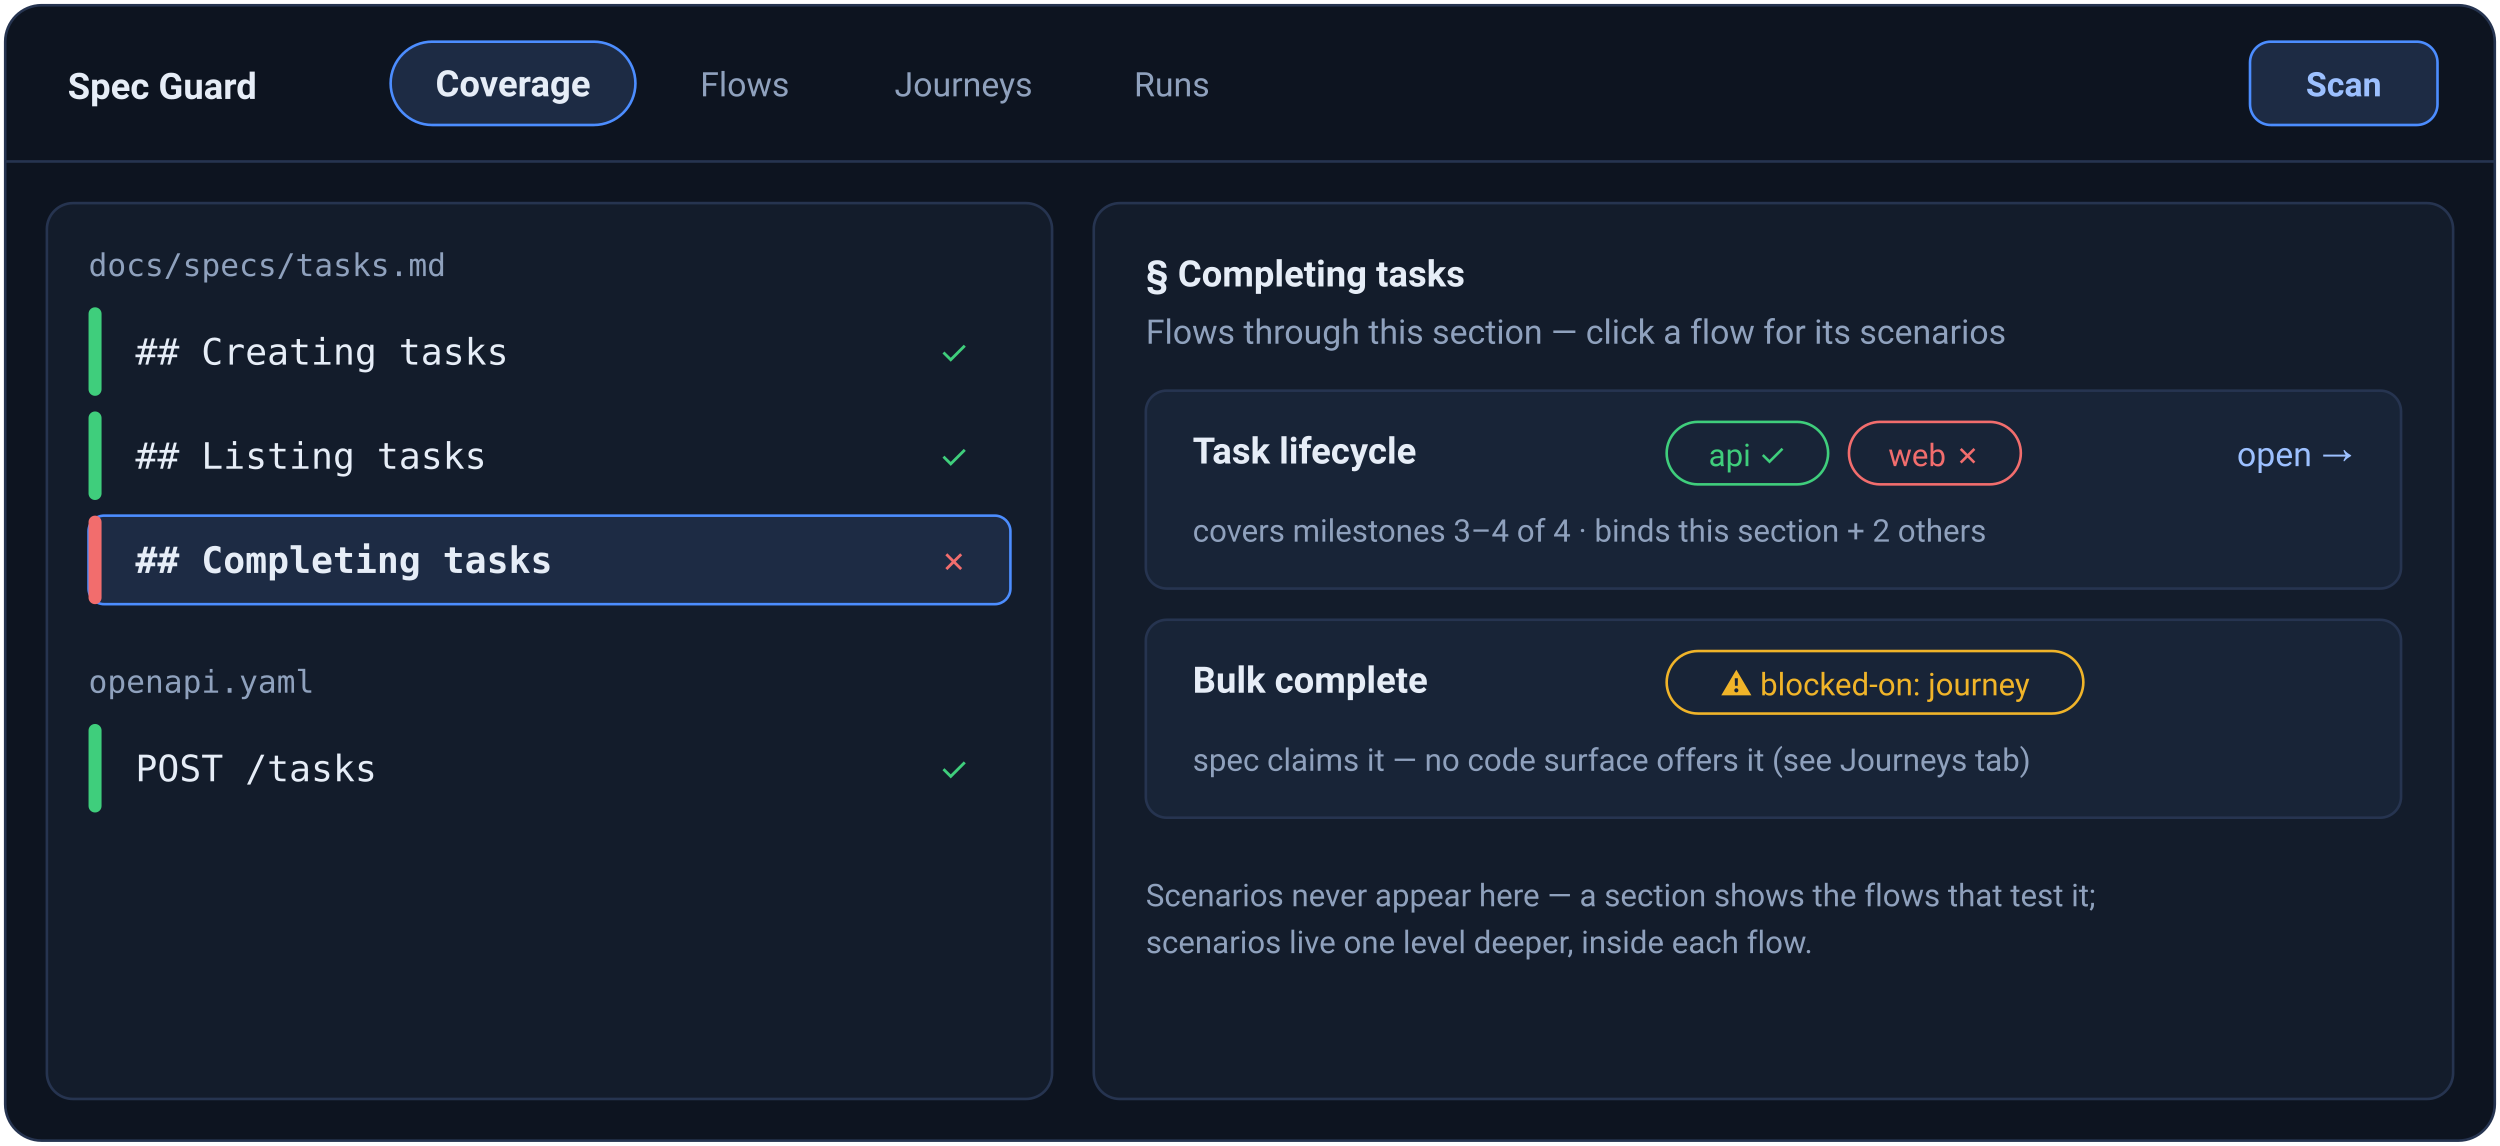
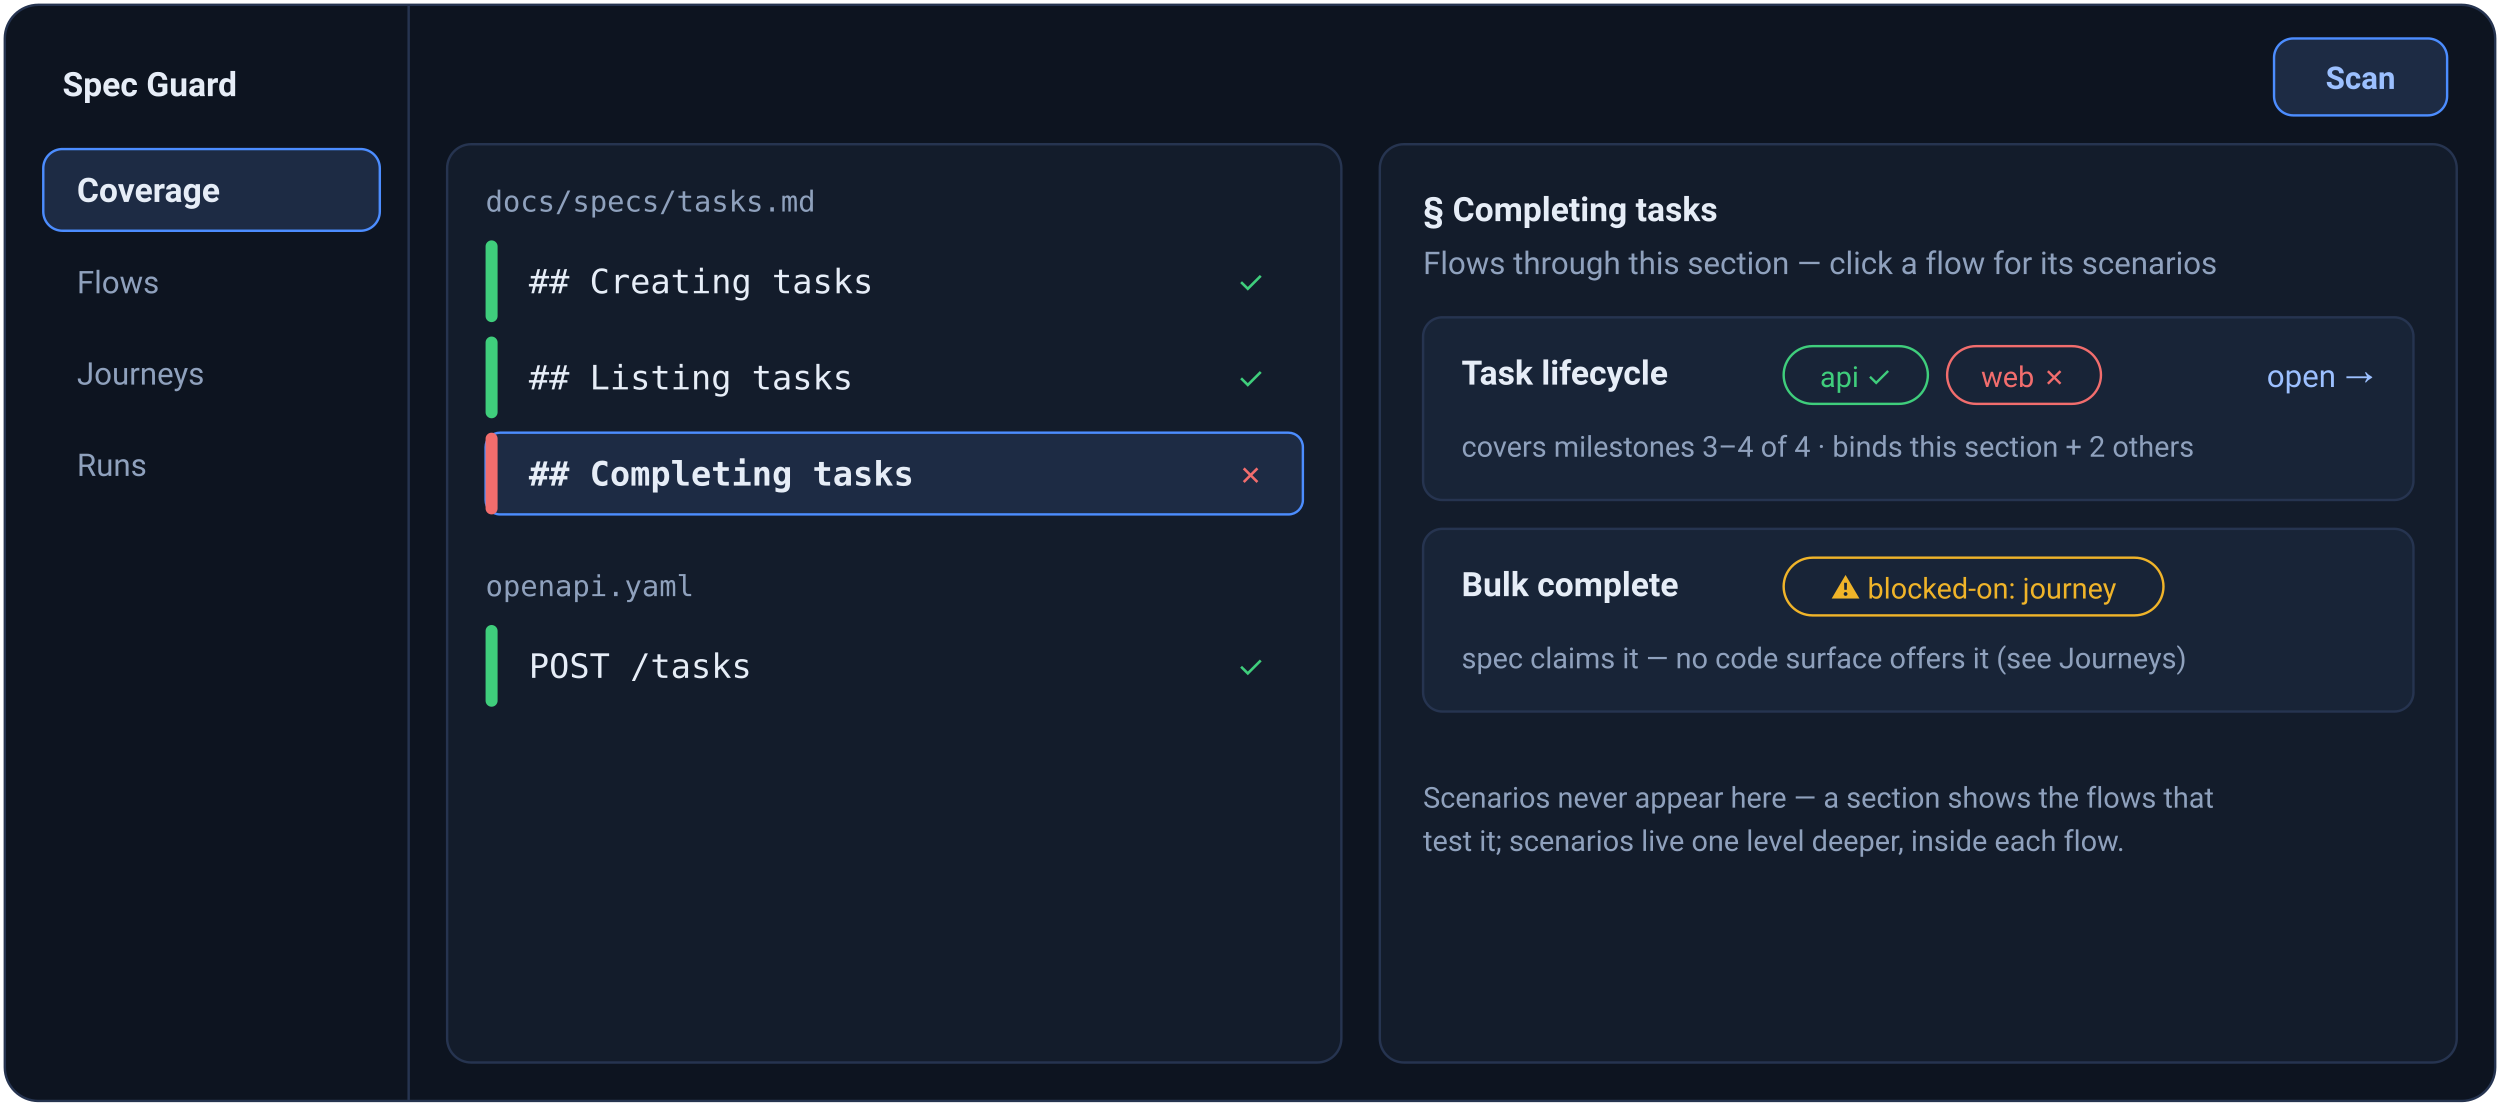
- <svg xmlns="http://www.w3.org/2000/svg" viewBox="0 0 960 440" font-family="-apple-system, 'Segoe UI', Roboto, Helvetica, Arial, sans-serif">
+ <svg xmlns="http://www.w3.org/2000/svg" viewBox="0 0 1040 460" font-family="-apple-system, 'Segoe UI', Roboto, Helvetica, Arial, sans-serif">
  <defs>
    <style>
      .panel { fill: #131c2b; stroke: #263450; }
      .card { fill: #182437; stroke: #263450; }
      .txt { fill: #e6edf7; font-size: 14px; }
      .muted { fill: #8fa1bd; font-size: 13px; }
      .small { fill: #8fa1bd; font-size: 12px; }
      .good { fill: #3fce7c; }
      .bad { fill: #f26d6d; }
      .warn { fill: #f0b429; }
      .mono { font-family: ui-monospace, SFMono-Regular, Menlo, monospace; }
    </style>
  </defs>
-   <rect x="2" y="2" width="956" height="436" rx="14" fill="#0d1420" stroke="#263450" />
-   <text x="26" y="38" class="txt" font-weight="700" font-size="15">Spec Guard</text>
-   <rect x="150" y="16" width="94" height="32" rx="16" fill="#1d2b44" stroke="#4c8dff" />
-   <text x="197" y="37" text-anchor="middle" class="txt" font-weight="600" font-size="13">Coverage</text>
-   <text x="286" y="37" text-anchor="middle" class="muted">Flows</text>
-   <text x="370" y="37" text-anchor="middle" class="muted">Journeys</text>
-   <text x="450" y="37" text-anchor="middle" class="muted">Runs</text>
-   <rect x="864" y="16" width="72" height="32" rx="8" fill="#1d2b44" stroke="#4c8dff" />
-   <text x="900" y="37" text-anchor="middle" fill="#9cc0ff" font-size="13" font-weight="600">Scan</text>
-   <line x1="2" y1="62" x2="958" y2="62" stroke="#263450" />
-   <rect x="18" y="78" width="386" height="344" rx="10" class="panel" />
-   <text x="34" y="106" class="small mono">docs/specs/tasks.md</text>
-   <rect x="34" y="118" width="354" height="34" rx="6" fill="#131c2b" />
-   <rect x="34" y="118" width="5" height="34" rx="2.5" class="good" />
-   <text x="52" y="140" class="txt mono" font-size="13">## Creating tasks</text>
-   <text x="372" y="140" text-anchor="end" class="good" font-size="13">✓</text>
-   <rect x="34" y="158" width="354" height="34" rx="6" fill="#131c2b" />
-   <rect x="34" y="158" width="5" height="34" rx="2.5" class="good" />
-   <text x="52" y="180" class="txt mono" font-size="13">## Listing tasks</text>
-   <text x="372" y="180" text-anchor="end" class="good" font-size="13">✓</text>
-   <rect x="34" y="198" width="354" height="34" rx="6" fill="#1d2b44" stroke="#4c8dff" />
-   <rect x="34" y="198" width="5" height="34" rx="2.5" class="bad" />
-   <text x="52" y="220" class="txt mono" font-size="13" font-weight="600">## Completing tasks</text>
-   <text x="372" y="220" text-anchor="end" class="bad" font-size="13">✗</text>
-   <text x="34" y="266" class="small mono">openapi.yaml</text>
-   <rect x="34" y="278" width="354" height="34" rx="6" fill="#131c2b" />
-   <rect x="34" y="278" width="5" height="34" rx="2.5" class="good" />
-   <text x="52" y="300" class="txt mono" font-size="13">POST /tasks</text>
-   <text x="372" y="300" text-anchor="end" class="good" font-size="13">✓</text>
-   <rect x="420" y="78" width="522" height="344" rx="10" class="panel" />
-   <text x="440" y="110" class="txt" font-weight="700" font-size="15">§ Completing tasks</text>
-   <text x="440" y="132" class="muted">Flows through this section — click a flow for its scenarios</text>
-   <rect x="440" y="150" width="482" height="76" rx="8" class="card" />
-   <text x="458" y="178" class="txt" font-weight="600">Task lifecycle</text>
-   <rect x="640" y="162" width="62" height="24" rx="12" fill="none" stroke="#3fce7c" />
-   <text x="671" y="179" text-anchor="middle" class="good" font-size="12">api ✓</text>
-   <rect x="710" y="162" width="66" height="24" rx="12" fill="none" stroke="#f26d6d" />
-   <text x="743" y="179" text-anchor="middle" class="bad" font-size="12">web ✗</text>
-   <text x="904" y="179" text-anchor="end" fill="#9cc0ff" font-size="13">open →</text>
-   <text x="458" y="208" class="small">covers milestones 3–4 of 4 · binds this section + 2 others</text>
-   <rect x="440" y="238" width="482" height="76" rx="8" class="card" />
-   <text x="458" y="266" class="txt" font-weight="600">Bulk complete</text>
-   <rect x="640" y="250" width="160" height="24" rx="12" fill="none" stroke="#f0b429" />
-   <text x="720" y="267" text-anchor="middle" class="warn" font-size="12">⚠ blocked-on: journey</text>
-   <text x="458" y="296" class="small">spec claims it — no code surface offers it (see Journeys tab)</text>
-   <text x="440" y="348" class="small">Scenarios never appear here — a section shows the flows that test it;</text>
-   <text x="440" y="366" class="small">scenarios live one level deeper, inside each flow.</text>
+   <rect x="2" y="2" width="1036" height="456" rx="14" fill="#0d1420" stroke="#263450" />
+   <line x1="170" y1="2" x2="170" y2="458" stroke="#263450" />
+   <text x="26" y="40" class="txt" font-weight="700" font-size="15">Spec Guard</text>
+   <rect x="18" y="62" width="140" height="34" rx="8" fill="#1d2b44" stroke="#4c8dff" />
+   <text x="32" y="84" class="txt" font-weight="600" font-size="13">Coverage</text>
+   <text x="32" y="122" class="muted">Flows</text>
+   <text x="32" y="160" class="muted">Journeys</text>
+   <text x="32" y="198" class="muted">Runs</text>
+   <rect x="946" y="16" width="72" height="32" rx="8" fill="#1d2b44" stroke="#4c8dff" />
+   <text x="982" y="37" text-anchor="middle" fill="#9cc0ff" font-size="13" font-weight="600">Scan</text>
+   <rect x="186" y="60" width="372" height="382" rx="10" class="panel" />
+   <text x="202" y="88" class="small mono">docs/specs/tasks.md</text>
+   <rect x="202" y="100" width="340" height="34" rx="6" fill="#131c2b" />
+   <rect x="202" y="100" width="5" height="34" rx="2.5" class="good" />
+   <text x="220" y="122" class="txt mono" font-size="13">## Creating tasks</text>
+   <text x="526" y="122" text-anchor="end" class="good" font-size="13">✓</text>
+   <rect x="202" y="140" width="340" height="34" rx="6" fill="#131c2b" />
+   <rect x="202" y="140" width="5" height="34" rx="2.5" class="good" />
+   <text x="220" y="162" class="txt mono" font-size="13">## Listing tasks</text>
+   <text x="526" y="162" text-anchor="end" class="good" font-size="13">✓</text>
+   <rect x="202" y="180" width="340" height="34" rx="6" fill="#1d2b44" stroke="#4c8dff" />
+   <rect x="202" y="180" width="5" height="34" rx="2.5" class="bad" />
+   <text x="220" y="202" class="txt mono" font-size="13" font-weight="600">## Completing tasks</text>
+   <text x="526" y="202" text-anchor="end" class="bad" font-size="13">✗</text>
+   <text x="202" y="248" class="small mono">openapi.yaml</text>
+   <rect x="202" y="260" width="340" height="34" rx="6" fill="#131c2b" />
+   <rect x="202" y="260" width="5" height="34" rx="2.5" class="good" />
+   <text x="220" y="282" class="txt mono" font-size="13">POST /tasks</text>
+   <text x="526" y="282" text-anchor="end" class="good" font-size="13">✓</text>
+   <rect x="574" y="60" width="448" height="382" rx="10" class="panel" />
+   <text x="592" y="92" class="txt" font-weight="700" font-size="15">§ Completing tasks</text>
+   <text x="592" y="114" class="muted">Flows through this section — click a flow for its scenarios</text>
+   <rect x="592" y="132" width="412" height="76" rx="8" class="card" />
+   <text x="608" y="160" class="txt" font-weight="600">Task lifecycle</text>
+   <rect x="742" y="144" width="60" height="24" rx="12" fill="none" stroke="#3fce7c" />
+   <text x="772" y="161" text-anchor="middle" class="good" font-size="12">api ✓</text>
+   <rect x="810" y="144" width="64" height="24" rx="12" fill="none" stroke="#f26d6d" />
+   <text x="842" y="161" text-anchor="middle" class="bad" font-size="12">web ✗</text>
+   <text x="988" y="161" text-anchor="end" fill="#9cc0ff" font-size="13">open →</text>
+   <text x="608" y="190" class="small">covers milestones 3–4 of 4 · binds this section + 2 others</text>
+   <rect x="592" y="220" width="412" height="76" rx="8" class="card" />
+   <text x="608" y="248" class="txt" font-weight="600">Bulk complete</text>
+   <rect x="742" y="232" width="158" height="24" rx="12" fill="none" stroke="#f0b429" />
+   <text x="821" y="249" text-anchor="middle" class="warn" font-size="12">⚠ blocked-on: journey</text>
+   <text x="608" y="278" class="small">spec claims it — no code surface offers it (see Journeys)</text>
+   <text x="592" y="336" class="small">Scenarios never appear here — a section shows the flows that</text>
+   <text x="592" y="354" class="small">test it; scenarios live one level deeper, inside each flow.</text>
</svg>
